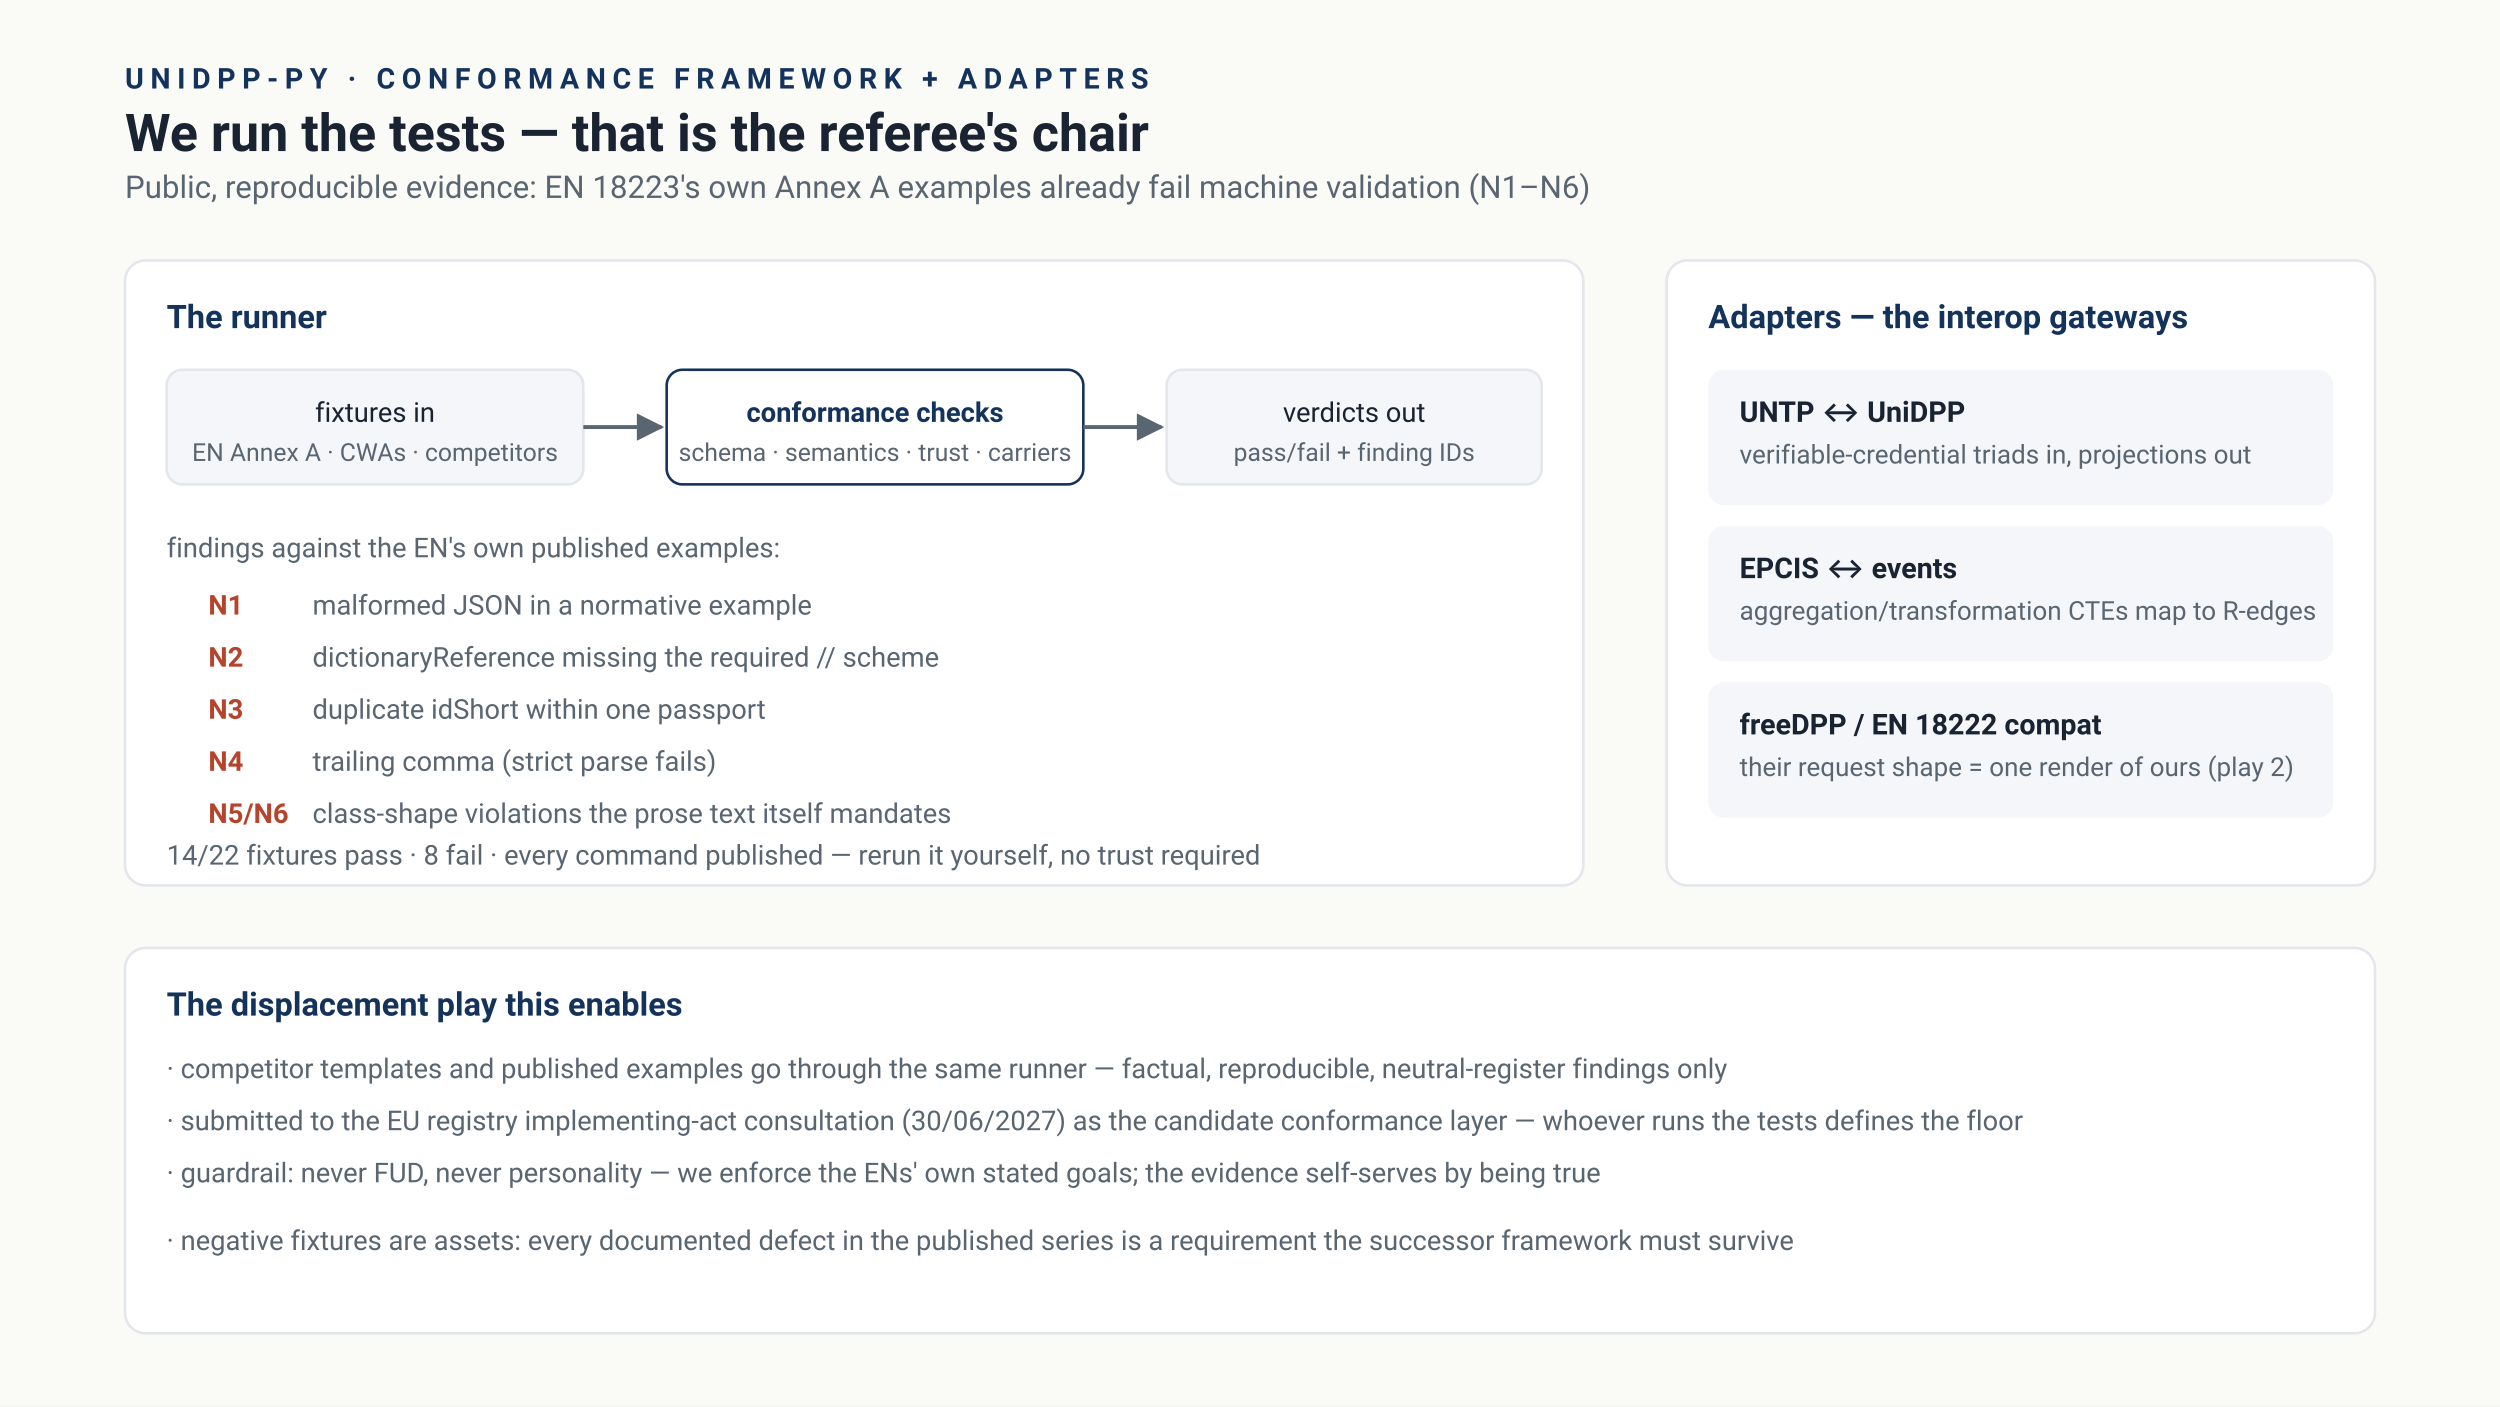
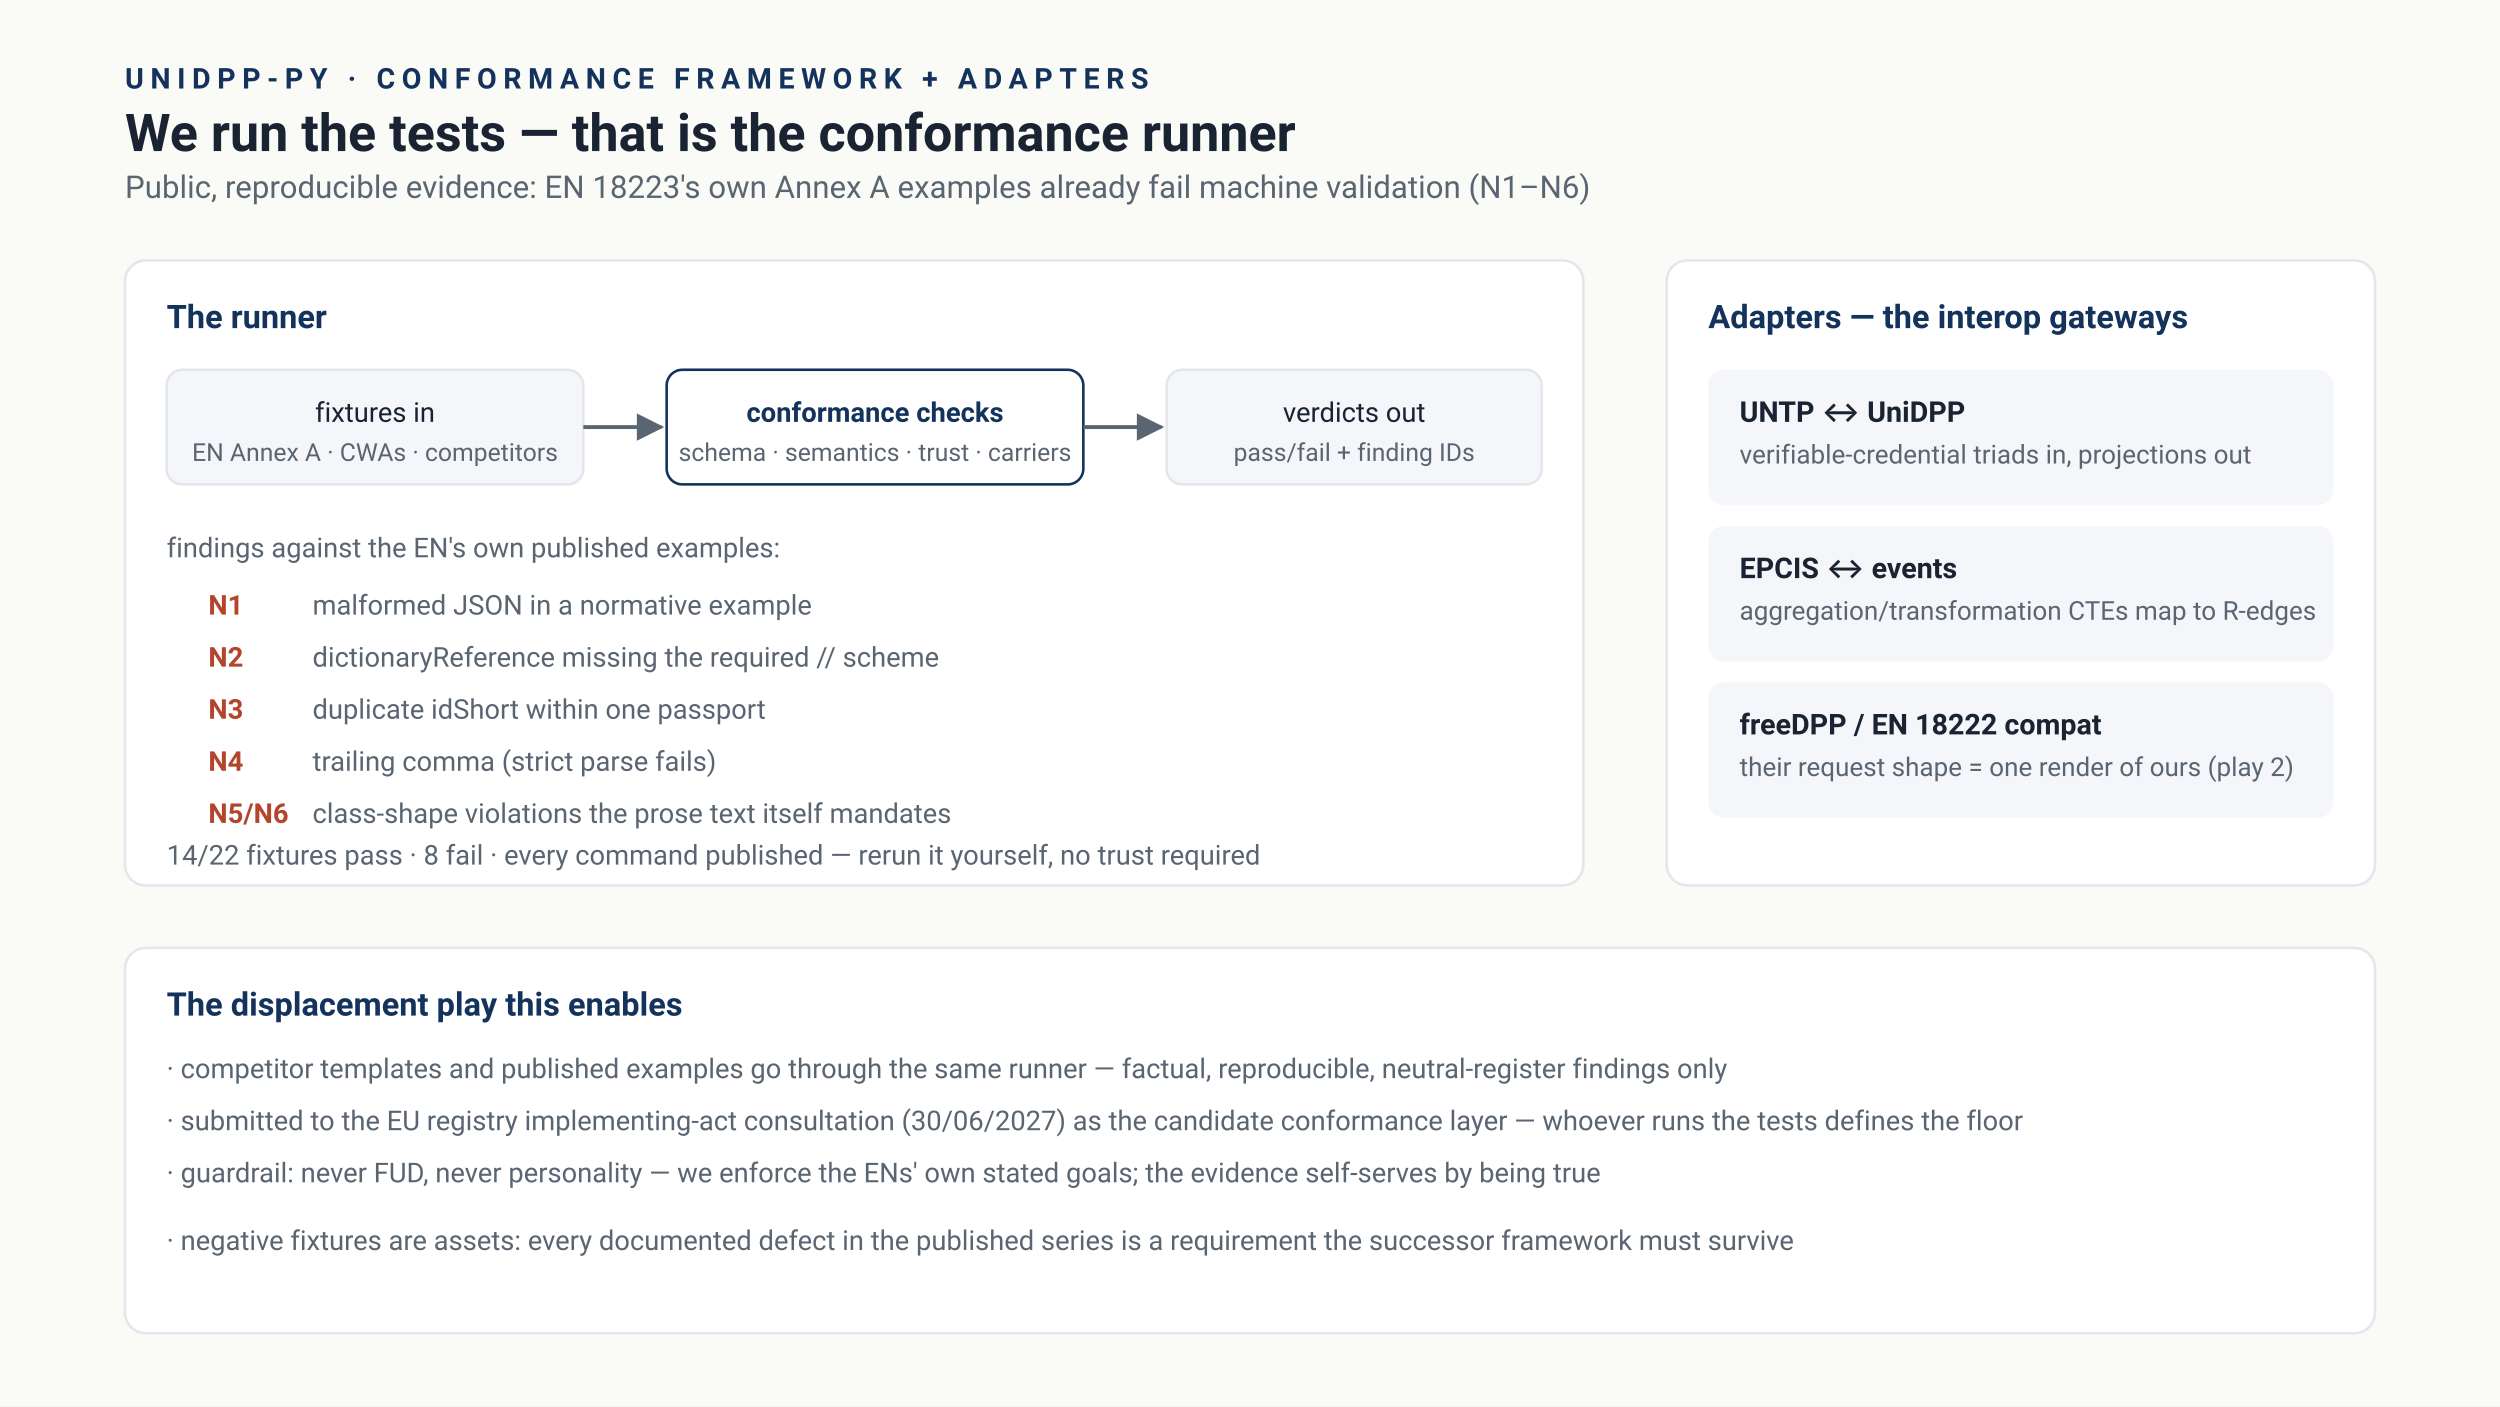
<svg xmlns="http://www.w3.org/2000/svg" viewBox="0 0 960 540" font-family="'IBM Plex Sans',-apple-system,'Segoe UI',Roboto,sans-serif">
  <defs>
    <marker id="arr" viewBox="0 0 10 10" refX="9" refY="5" markerWidth="7" markerHeight="7" orient="auto-start-reverse">
      <path d="M0,0 L10,5 L0,10 z" fill="#5A6572" />
    </marker>
  </defs>
  <rect width="960" height="540" fill="#FAFAF7" />
  <text x="48" y="34" font-size="11" letter-spacing="2.5" fill="#14335C" font-weight="600">UNIDPP-PY · CONFORMANCE FRAMEWORK + ADAPTERS</text>
-   <text x="48" y="58" font-size="20" font-weight="600" fill="#1A2332">We run the tests — that is the referee's chair</text>
+   <text x="48" y="58" font-size="20" font-weight="600" fill="#1A2332">We run the tests — that is the conformance runner</text>
  <text x="48" y="76" font-size="12" fill="#5A6572">Public, reproducible evidence: EN 18223's own Annex A examples already fail machine validation (N1–N6)</text>
  <rect x="48" y="100" width="560" height="240" rx="8" fill="#FFFFFF" stroke="#E3E7EC" />
  <text x="64" y="126" font-size="12.5" font-weight="600" fill="#14335C">The runner</text>
  <g>
    <rect x="64" y="142" width="160" height="44" rx="6" fill="#F4F6F9" stroke="#E3E7EC" />
    <text x="144" y="162" font-size="10.5" fill="#1A2332" text-anchor="middle">fixtures in</text>
    <text x="144" y="177" font-size="9.5" fill="#5A6572" text-anchor="middle">EN Annex A · CWAs · competitors</text>
    <rect x="256" y="142" width="160" height="44" rx="6" fill="#FFFFFF" stroke="#14335C" />
    <text x="336" y="162" font-size="10.5" fill="#14335C" text-anchor="middle" font-weight="600">conformance checks</text>
    <text x="336" y="177" font-size="9.5" fill="#5A6572" text-anchor="middle">schema · semantics · trust · carriers</text>
    <rect x="448" y="142" width="144" height="44" rx="6" fill="#F4F6F9" stroke="#E3E7EC" />
    <text x="520" y="162" font-size="10.5" fill="#1A2332" text-anchor="middle">verdicts out</text>
    <text x="520" y="177" font-size="9.5" fill="#5A6572" text-anchor="middle">pass/fail + finding IDs</text>
    <line x1="224" y1="164" x2="254" y2="164" stroke="#5A6572" stroke-width="1.5" marker-end="url(#arr)" />
    <line x1="416" y1="164" x2="446" y2="164" stroke="#5A6572" stroke-width="1.5" marker-end="url(#arr)" />
  </g>
  <text x="64" y="214" font-size="10.5" fill="#5A6572">findings against the EN's own published examples:</text>
  <g font-size="10.5">
    <text x="80" y="236" fill="#B4442C" font-weight="600">N1</text>
    <text x="120" y="236" fill="#5A6572">malformed JSON in a normative example</text>
    <text x="80" y="256" fill="#B4442C" font-weight="600">N2</text>
    <text x="120" y="256" fill="#5A6572">dictionaryReference missing the required // scheme</text>
    <text x="80" y="276" fill="#B4442C" font-weight="600">N3</text>
    <text x="120" y="276" fill="#5A6572">duplicate idShort within one passport</text>
    <text x="80" y="296" fill="#B4442C" font-weight="600">N4</text>
    <text x="120" y="296" fill="#5A6572">trailing comma (strict parse fails)</text>
    <text x="80" y="316" fill="#B4442C" font-weight="600">N5/N6</text>
    <text x="120" y="316" fill="#5A6572">class-shape violations the prose text itself mandates</text>
  </g>
  <text x="64" y="332" font-size="10.5" fill="#5A6572">14/22 fixtures pass · 8 fail · every command published — rerun it yourself, no trust required</text>
  <rect x="640" y="100" width="272" height="240" rx="8" fill="#FFFFFF" stroke="#E3E7EC" />
  <text x="656" y="126" font-size="12.5" font-weight="600" fill="#14335C">Adapters — the interop gateways</text>
  <rect x="656" y="142" width="240" height="52" rx="6" fill="#F4F6F9" />
  <text x="668" y="162" font-size="11" fill="#1A2332" font-weight="600">UNTP ↔ UniDPP</text>
  <text x="668" y="178" font-size="10" fill="#5A6572">verifiable-credential triads in, projections out</text>
  <rect x="656" y="202" width="240" height="52" rx="6" fill="#F4F6F9" />
  <text x="668" y="222" font-size="11" fill="#1A2332" font-weight="600">EPCIS ↔ events</text>
  <text x="668" y="238" font-size="10" fill="#5A6572">aggregation/transformation CTEs map to R-edges</text>
  <rect x="656" y="262" width="240" height="52" rx="6" fill="#F4F6F9" />
  <text x="668" y="282" font-size="11" fill="#1A2332" font-weight="600">freeDPP / EN 18222 compat</text>
  <text x="668" y="298" font-size="10" fill="#5A6572">their request shape = one render of ours (play 2)</text>
  <rect x="48" y="364" width="864" height="148" rx="8" fill="#FFFFFF" stroke="#E3E7EC" />
  <text x="64" y="390" font-size="12.5" font-weight="600" fill="#14335C">The displacement play this enables</text>
  <text x="64" y="414" font-size="10.5" fill="#5A6572">· competitor templates and published examples go through the same runner — factual, reproducible, neutral-register findings only</text>
  <text x="64" y="434" font-size="10.5" fill="#5A6572">· submitted to the EU registry implementing-act consultation (30/06/2027) as the candidate conformance layer — whoever runs the tests defines the floor</text>
  <text x="64" y="454" font-size="10.5" fill="#5A6572">· guardrail: never FUD, never personality — we enforce the ENs' own stated goals; the evidence self-serves by being true</text>
  <text x="64" y="480" font-size="10.5" fill="#5A6572">· negative fixtures are assets: every documented defect in the published series is a requirement the successor framework must survive</text>
</svg>
